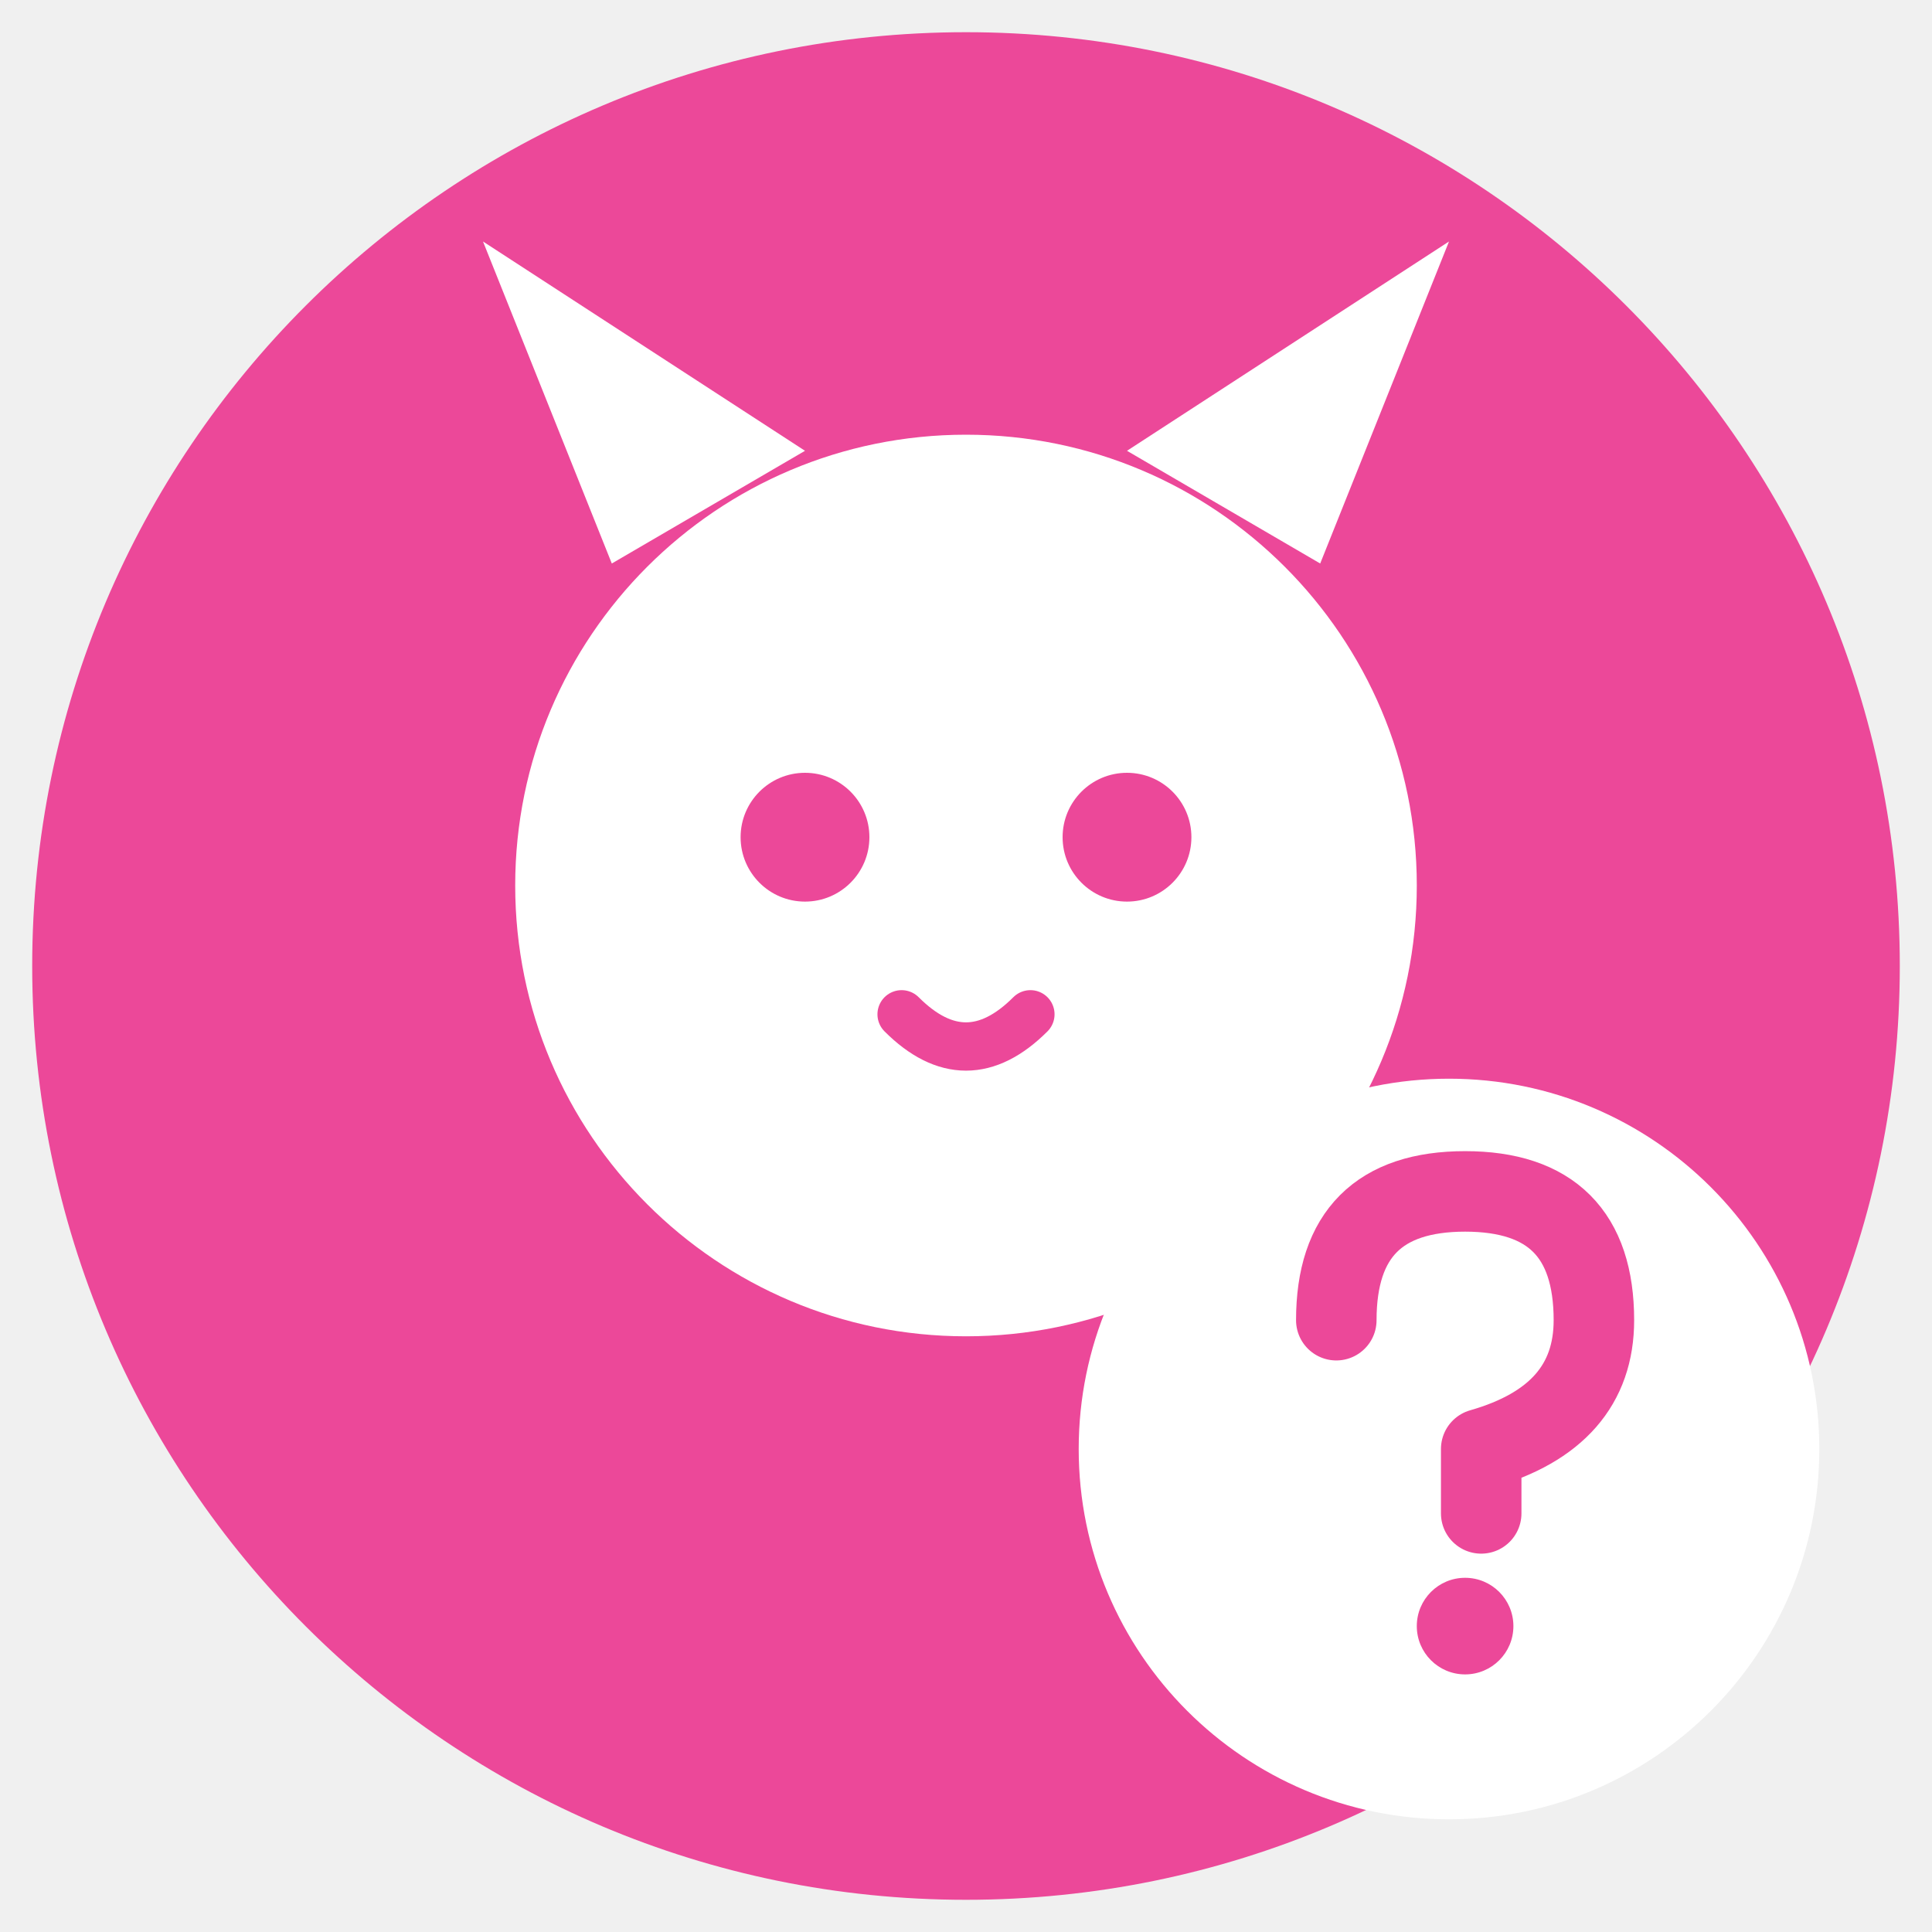
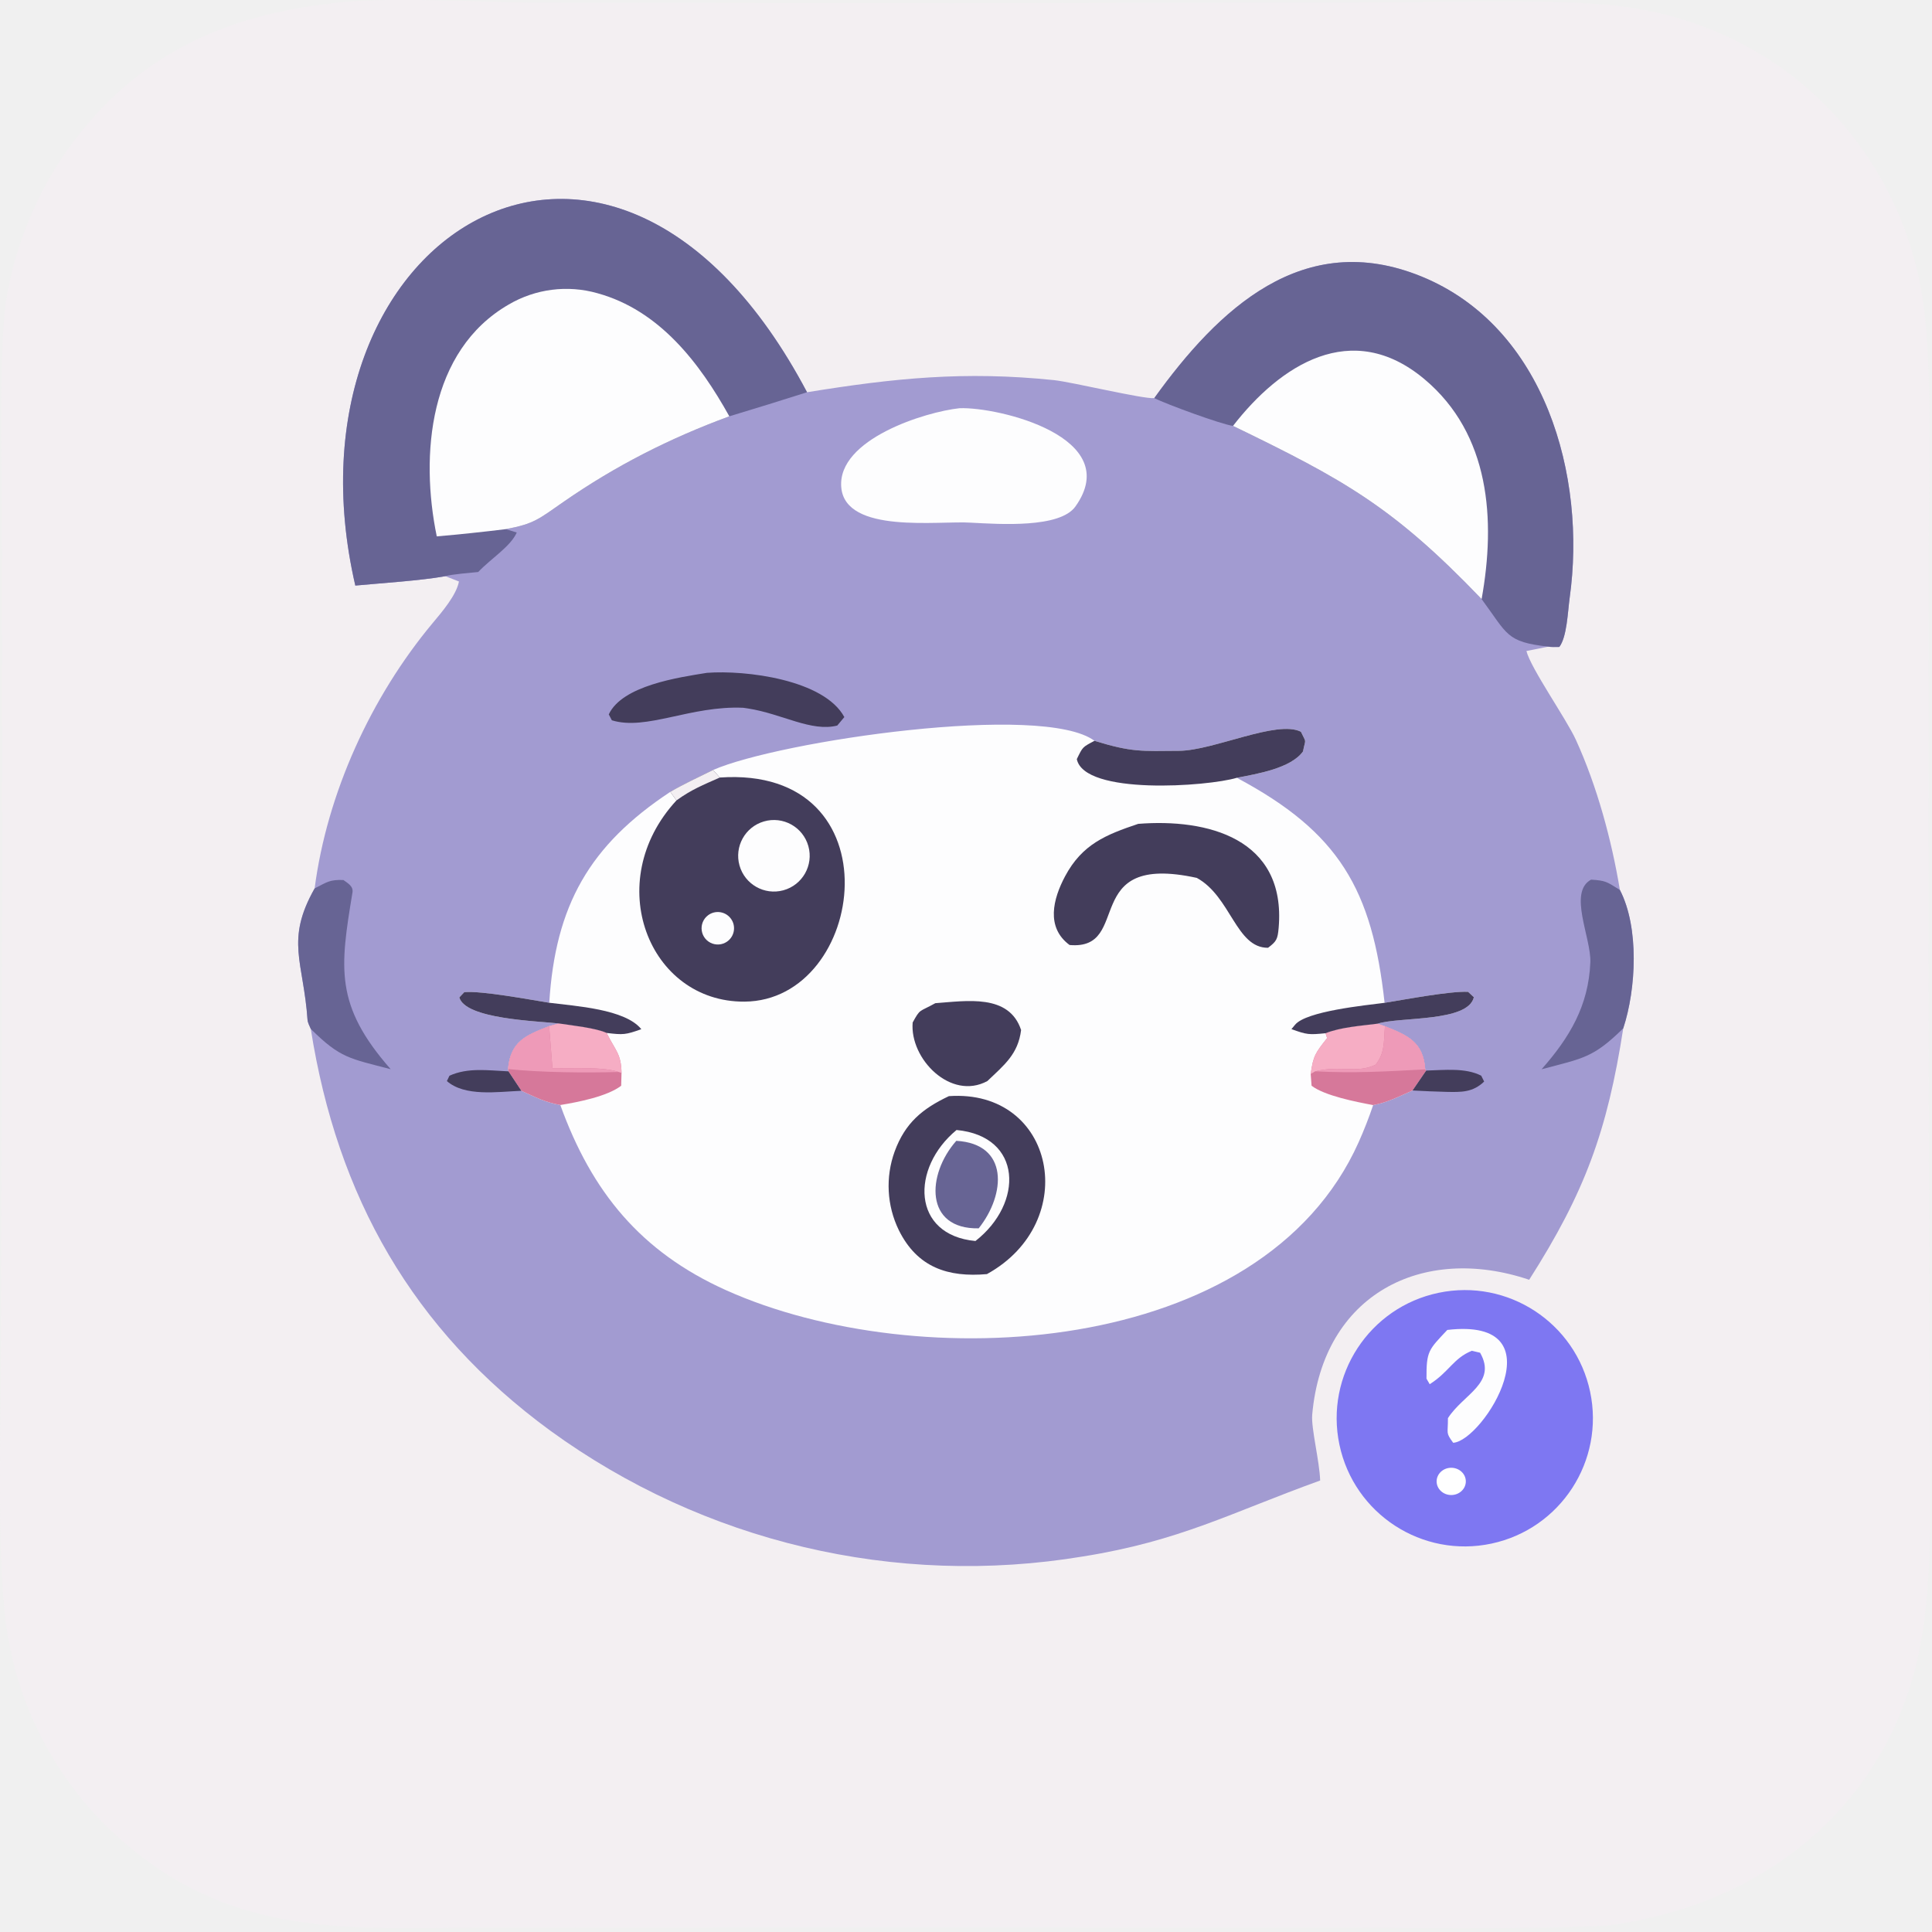
- <svg xmlns="http://www.w3.org/2000/svg" width="120" height="120" viewBox="0 0 120 120" fill="none">
-   <circle cx="60" cy="60" r="58" fill="#EC4899" />
-   <path d="M38 35 L30 15 L50 28 Z" fill="#FFFFFF" />
-   <path d="M82 35 L90 15 L70 28 Z" fill="#FFFFFF" />
-   <circle cx="60" cy="55" r="28" fill="#FFFFFF" />
-   <circle cx="50" cy="52" r="4" fill="#EC4899" />
-   <circle cx="70" cy="52" r="4" fill="#EC4899" />
-   <path d="M56 63 Q60 67 64 63" stroke="#EC4899" stroke-width="3" fill="none" stroke-linecap="round" />
-   <circle cx="90" cy="90" r="23" fill="#FFFFFF" />
-   <path d="M83 82 Q83 74 91 74 Q99 74 99 82 Q99 88 92 90 L92 94" stroke="#EC4899" stroke-width="5" fill="none" stroke-linecap="round" stroke-linejoin="round" />
-   <circle cx="91" cy="101" r="3" fill="#EC4899" />
+ <svg xmlns="http://www.w3.org/2000/svg" width="487" height="487" viewBox="0 0 487 487" fill="none">
+   <path d="M82.922 0.943C94.865 -0.978 122.898 0.623 135.695 0.674L239.96 0.813L346.844 0.609C363.709 0.547 393.303 -0.43 408.995 1.655C423.922 3.527 438.132 9.146 450.302 17.991C469.355 32.22 481.838 53.561 484.9 77.148C487.069 92.924 486.176 120.748 486.161 137.749L486.122 241.958L486.314 347.074C486.343 367.041 487.516 389.171 485.013 408.779C479.483 452.117 447.014 479.94 405.266 485.352C381.575 486.554 354.253 485.877 330.175 485.877L200.932 485.848L123.396 485.906C91.407 485.931 62.441 488.772 35.335 467.731C16.397 453.27 4.137 431.744 1.364 408.073C-0.764 390.373 0.223 358.39 0.264 339.218L0.51 220.277L0.455 127.916C0.433 115.469 -0.237 87.411 1.495 76.048C3.952 60.542 10.361 45.931 20.106 33.625C36.537 13.09 57.364 3.939 82.922 0.943Z" fill="#F3EFF2" />
+   <path d="M89.566 147.605C69.216 59.545 154.239 5.77 203.431 98.874C225.424 95.302 243.143 93.496 265.661 95.817C270.146 96.278 288.35 100.665 290.956 100.351C307.07 77.966 328.45 57.504 358.304 69.688C389.487 82.416 399.978 120.033 395.655 150.785C395.184 154.22 394.988 160.535 393.06 163.077C392.294 163.082 390.979 163.145 390.292 162.998L384.767 164.102C385.871 168.484 394.826 181.208 397.235 186.493C402.574 198.201 406.23 211.699 408.33 224.335C413.232 233.81 412.437 249.277 409.174 259.208C405.155 285.112 399.483 300.618 385.459 322.591C358.574 313.528 333.435 326.213 330.766 356.645C330.477 359.982 332.616 368.314 332.773 373.192C310.265 381.313 297.497 388.433 272.972 392.339C225.777 400.19 177.41 388.766 138.709 360.625C103.948 335.187 84.987 301.58 78.338 259.356C78.039 258.688 77.563 257.741 77.519 257.074C76.503 242.363 71.871 237.103 79.31 223.942C82.445 199.908 93.54 175.653 109.076 157.041C111.352 154.313 115.037 150.054 115.69 146.575L112.26 145.24C106.141 146.354 96.023 146.997 89.566 147.605Z" fill="#A29BD1" />
+   <path d="M89.565 147.605C69.216 59.545 154.239 5.77 203.431 98.874C196.914 100.95 190.383 102.972 183.842 104.939C168.778 110.494 155.2 117.373 141.996 126.539C135.764 130.867 134.65 132.035 127.496 133.38L130.258 134.234C128.693 137.786 123.757 140.789 120.543 144.185C118.678 144.381 113.791 144.759 112.26 145.24C106.141 146.354 96.023 146.997 89.565 147.605Z" fill="#676494" />
+   <path d="M110.096 135.206C105.861 114.715 108.119 88.369 128.227 76.764C134.979 72.8 143.056 71.769 150.588 73.909C166.227 78.207 176.35 91.475 183.842 104.94C168.778 110.495 155.201 117.374 141.996 126.54C135.764 130.868 134.65 132.036 127.496 133.381C121.706 134.092 115.906 134.701 110.096 135.206Z" fill="#FDFDFE" />
+   <path d="M290.955 100.352C307.069 77.966 328.449 57.504 358.303 69.688C389.486 82.417 399.977 120.033 395.654 150.785C395.183 154.22 394.987 160.535 393.059 163.077C392.293 163.082 390.978 163.146 390.291 162.998C379.589 161.811 380.055 159.907 373.47 151.011C351.168 127.742 338.793 120.926 310.804 107.359C307.673 106.912 293.978 101.868 290.955 100.352Z" fill="#676494" />
+   <path d="M310.805 107.358C322.66 92.068 340.693 80.179 359.064 95.582C375.576 109.429 377.073 131.01 373.471 151.01C351.169 127.742 338.794 120.926 310.805 107.358Z" fill="#FDFDFE" />
+   <path d="M388.584 269.533C395.611 261.569 400.429 253.566 400.876 242.589C401.126 236.391 395.208 224.929 401.057 221.734C404.811 221.965 405.017 222.274 408.329 224.335C413.232 233.81 412.437 249.277 409.174 259.209C401.573 266.687 399.05 266.746 388.584 269.533Z" fill="#676494" />
+   <path d="M79.31 223.943C82.529 222.299 83.093 221.715 86.553 221.823C87.647 222.608 89.109 223.383 88.849 224.968C85.704 243.978 84.29 253.375 98.486 269.518C88.152 266.8 85.817 266.795 78.338 259.356C78.039 258.689 77.563 257.742 77.519 257.074C76.503 242.363 71.871 237.103 79.31 223.943Z" fill="#676494" />
+   <path d="M275.887 186.738C285.352 189.653 287.791 189.334 297.212 189.26C305.956 189.191 321.899 181.384 327.925 184.456C329.358 187.523 329.127 185.933 328.445 189.417C325.383 193.662 316.973 195.05 311.766 196.061C337.557 209.801 345.889 224.237 349.015 252.78C354.064 251.966 365.478 249.797 370.056 250.008L371.518 251.367C370.056 257.707 352.793 256.255 347.243 258.041L349.098 258.683C354.874 260.995 358.76 262.614 359.265 269.562L359.506 269.857L356.066 274.876C352.759 276.334 349.663 277.933 346.134 278.561C345.065 281.721 343.848 284.837 342.489 287.885C318.101 342.46 231.199 346.876 183.023 325.226C161.526 315.57 149.126 300.412 141.24 278.537C137.334 277.85 135.004 276.569 131.417 274.955L128.163 270.058L128.055 269.479C128.674 262.422 132.643 260.936 138.419 258.654L140.882 257.987C135.21 257.359 117.309 256.868 115.783 251.421L117.03 250.096C121.51 249.704 133.429 251.966 138.453 252.766C139.979 228.211 148.596 213.064 168.97 199.599C172.213 197.685 176.31 195.791 179.74 194.093C196.434 186.792 262.893 177.022 275.887 186.738Z" fill="#FDFDFE" />
+   <path d="M168.97 199.599C172.214 197.686 176.311 195.792 179.741 194.094L181.443 195.993C226.303 192.872 218.486 252.29 187.641 252.481C163.533 252.629 151.526 222.294 170.521 201.758L168.97 199.599Z" fill="#433D5B" />
+   <path d="M168.969 199.599C172.212 197.686 176.31 195.792 179.74 194.094L181.442 195.993C177.154 197.901 174.391 198.971 170.519 201.758L168.969 199.599Z" fill="#F3EFF2" />
+   <path d="M192.552 207.063C197.365 205.655 202.4 208.447 203.759 213.271C205.123 218.094 202.287 223.104 197.449 224.419C192.679 225.715 187.753 222.928 186.408 218.168C185.069 213.408 187.807 208.452 192.552 207.063Z" fill="#FDFDFE" />
+   <path d="M178.479 230.714C180.226 229.399 182.694 229.694 184.087 231.377C185.486 233.06 185.309 235.538 183.695 237.015C182.581 238.03 181.001 238.354 179.578 237.849C178.155 237.348 177.12 236.102 176.894 234.61C176.663 233.119 177.272 231.622 178.479 230.714Z" fill="#FDFDFE" />
+   <path d="M275.887 186.738C285.353 189.652 287.791 189.333 297.213 189.26C305.957 189.191 321.9 181.384 327.925 184.456C329.358 187.523 329.128 185.933 328.445 189.417C325.384 193.661 316.973 195.05 311.767 196.061C304.387 198.264 273.316 200.502 271.432 191.35C272.953 188.229 272.82 188.367 275.887 186.738Z" fill="#433D5B" />
+   <path d="M334.128 260.445C337.921 258.929 343.078 258.571 347.244 258.041L349.099 258.684C354.874 260.995 358.761 262.614 359.266 269.562L359.506 269.857L356.067 274.877C352.759 276.334 349.663 277.934 346.135 278.562C341.836 277.757 333.902 276.211 330.609 273.679L330.389 270.711C331.036 266.093 331.576 265.416 334.53 261.672L334.128 260.445Z" fill="#D6789A" />
+   <path d="M334.128 260.445C337.921 258.929 343.078 258.571 347.244 258.041L349.099 258.684C348.804 262.56 349.099 265.465 346.753 268.365C342.106 270.666 337.729 268.483 331.522 270.048L330.389 270.711C331.036 266.093 331.576 265.416 334.53 261.672L334.128 260.445Z" fill="#F6ADC4" />
+   <path d="M349.098 258.684C354.874 260.995 358.76 262.614 359.265 269.562C349.353 270.082 341.438 270.568 331.521 270.048C337.729 268.483 342.106 270.666 346.753 268.365C349.098 265.465 348.804 262.56 349.098 258.684Z" fill="#EE9AB8" />
+   <path d="M128.057 269.479C128.675 262.423 132.645 260.936 138.42 258.655L140.883 257.987C144.058 258.468 150.261 259.126 152.915 260.377C155.163 264.921 156.576 265.564 156.669 270.441L156.581 273.685C153.067 276.378 145.702 277.821 141.242 278.538C137.336 277.851 135.005 276.57 131.418 274.956L128.165 270.058L128.057 269.479Z" fill="#D6789A" />
+   <path d="M140.883 257.987C144.058 258.468 150.26 259.126 152.915 260.377C155.162 264.921 156.576 265.564 156.669 270.441L155.938 270.215C152.032 268.861 143.793 269.303 139.259 269.327L138.42 258.655L140.883 257.987Z" fill="#F6ADC4" />
+   <path d="M128.057 269.479C128.675 262.423 132.645 260.936 138.42 258.654L139.259 269.327C143.793 269.302 152.032 268.861 155.938 270.215C147.562 270.446 136.394 270.357 128.057 269.479Z" fill="#EE9AB8" />
+   <path d="M349.015 252.781C354.064 251.966 365.478 249.798 370.056 250.009L371.518 251.368C370.056 257.708 352.793 256.255 347.243 258.041C343.077 258.571 337.92 258.929 334.127 260.446C329.966 260.853 329.456 260.838 325.535 259.41L326.448 258.311C329.264 254.886 344.103 253.419 349.015 252.781Z" fill="#433D5B" />
+   <path d="M140.882 257.987C135.21 257.358 117.309 256.868 115.783 251.421L117.03 250.096C121.51 249.704 133.429 251.966 138.453 252.766C145.024 253.61 157.571 254.336 161.658 259.429C157.649 260.847 157.139 260.877 152.914 260.376C150.259 259.125 144.057 258.467 140.882 257.987Z" fill="#433D5B" />
+   <path d="M239.188 276.305C265.999 274.445 272.643 308.018 248.771 321.164C239.016 322.018 231.238 319.53 226.562 310.079C223.544 303.887 223.167 296.737 225.512 290.265C228.181 282.993 232.558 279.45 239.188 276.305Z" fill="#433D5B" />
+   <path d="M241.116 284.838C257.785 286.428 258.069 303.317 245.88 312.822C229.771 311.321 229.526 294.402 241.116 284.838Z" fill="#FDFDFE" />
+   <path d="M241.052 287.57C254.35 288.311 253.535 301.059 246.7 309.627C233.024 309.892 233.545 296.064 241.052 287.57Z" fill="#676494" />
+   <path d="M286.907 207.671C304.18 206.302 324.249 211.209 322.311 233.879C322.061 236.754 321.776 237.294 319.637 238.908C311.56 238.987 310.269 225.974 301.672 221.288C271.877 214.781 285.681 239.62 269.61 238.207C263.57 233.756 265.454 226.553 268.472 220.89C272.795 212.779 278.791 210.404 286.907 207.671Z" fill="#433D5B" />
+   <path d="M235.764 252.874C243.649 252.305 254.356 250.45 257.389 259.636C256.633 265.72 253.193 268.395 248.88 272.507C239.675 277.487 229.277 266.913 230.057 257.737C232.039 254.15 231.583 255.205 235.764 252.874Z" fill="#433D5B" />
+   <path d="M241.896 102.894C251.823 102.555 283.497 110.249 271.083 127.669C267.157 133.174 252.054 132.134 244.762 131.751C236.783 131.192 213.009 134.72 212.052 122.791C211.081 110.691 233.26 103.811 241.896 102.894Z" fill="#FDFDFE" />
+   <path d="M178.196 169.603C187.921 168.862 207.726 171.296 212.834 180.756L211.043 182.891C204.468 184.549 197.132 179.922 188.584 178.592L187.372 178.411C174.079 177.812 162.921 184.25 154.23 181.566L153.455 180.079C156.841 172.797 171.1 170.751 178.196 169.603Z" fill="#433D5B" />
+   <path d="M359.506 269.857C364.124 269.739 369.354 269.102 373.373 271.148L374.109 272.63C371.239 275.373 368.388 275.309 364.609 275.23C361.763 275.157 358.912 275.034 356.066 274.877L359.506 269.857Z" fill="#433D5B" />
+   <path d="M131.417 274.955C125.328 275.215 117.202 276.472 112.648 272.507L113.296 271.157C117.938 269.052 122.982 269.818 128.164 270.058L131.417 274.955Z" fill="#433D5B" />
+   <path d="M362.665 325.87C380.09 322.253 397.156 333.416 400.827 350.836C404.497 368.251 393.393 385.356 375.993 389.086C358.514 392.83 341.32 381.656 337.63 364.163C333.945 346.665 345.167 329.501 362.665 325.87Z" fill="#7E77F2" />
+   <path d="M364.826 335.237C393.375 331.91 373.894 363.24 366.303 363.682C364.355 361.008 365.008 361.553 364.979 357.475C368.88 351.4 377.427 348.632 373.09 340.983L371.014 340.492C366.353 342.361 365.273 345.831 360.386 348.917L359.576 347.524C359.537 340.556 360.096 340.251 364.826 335.237Z" fill="#FDFDFE" />
+   <ellipse cx="365.811" cy="373.417" rx="3.68" ry="3.435" fill="white" />
</svg>
